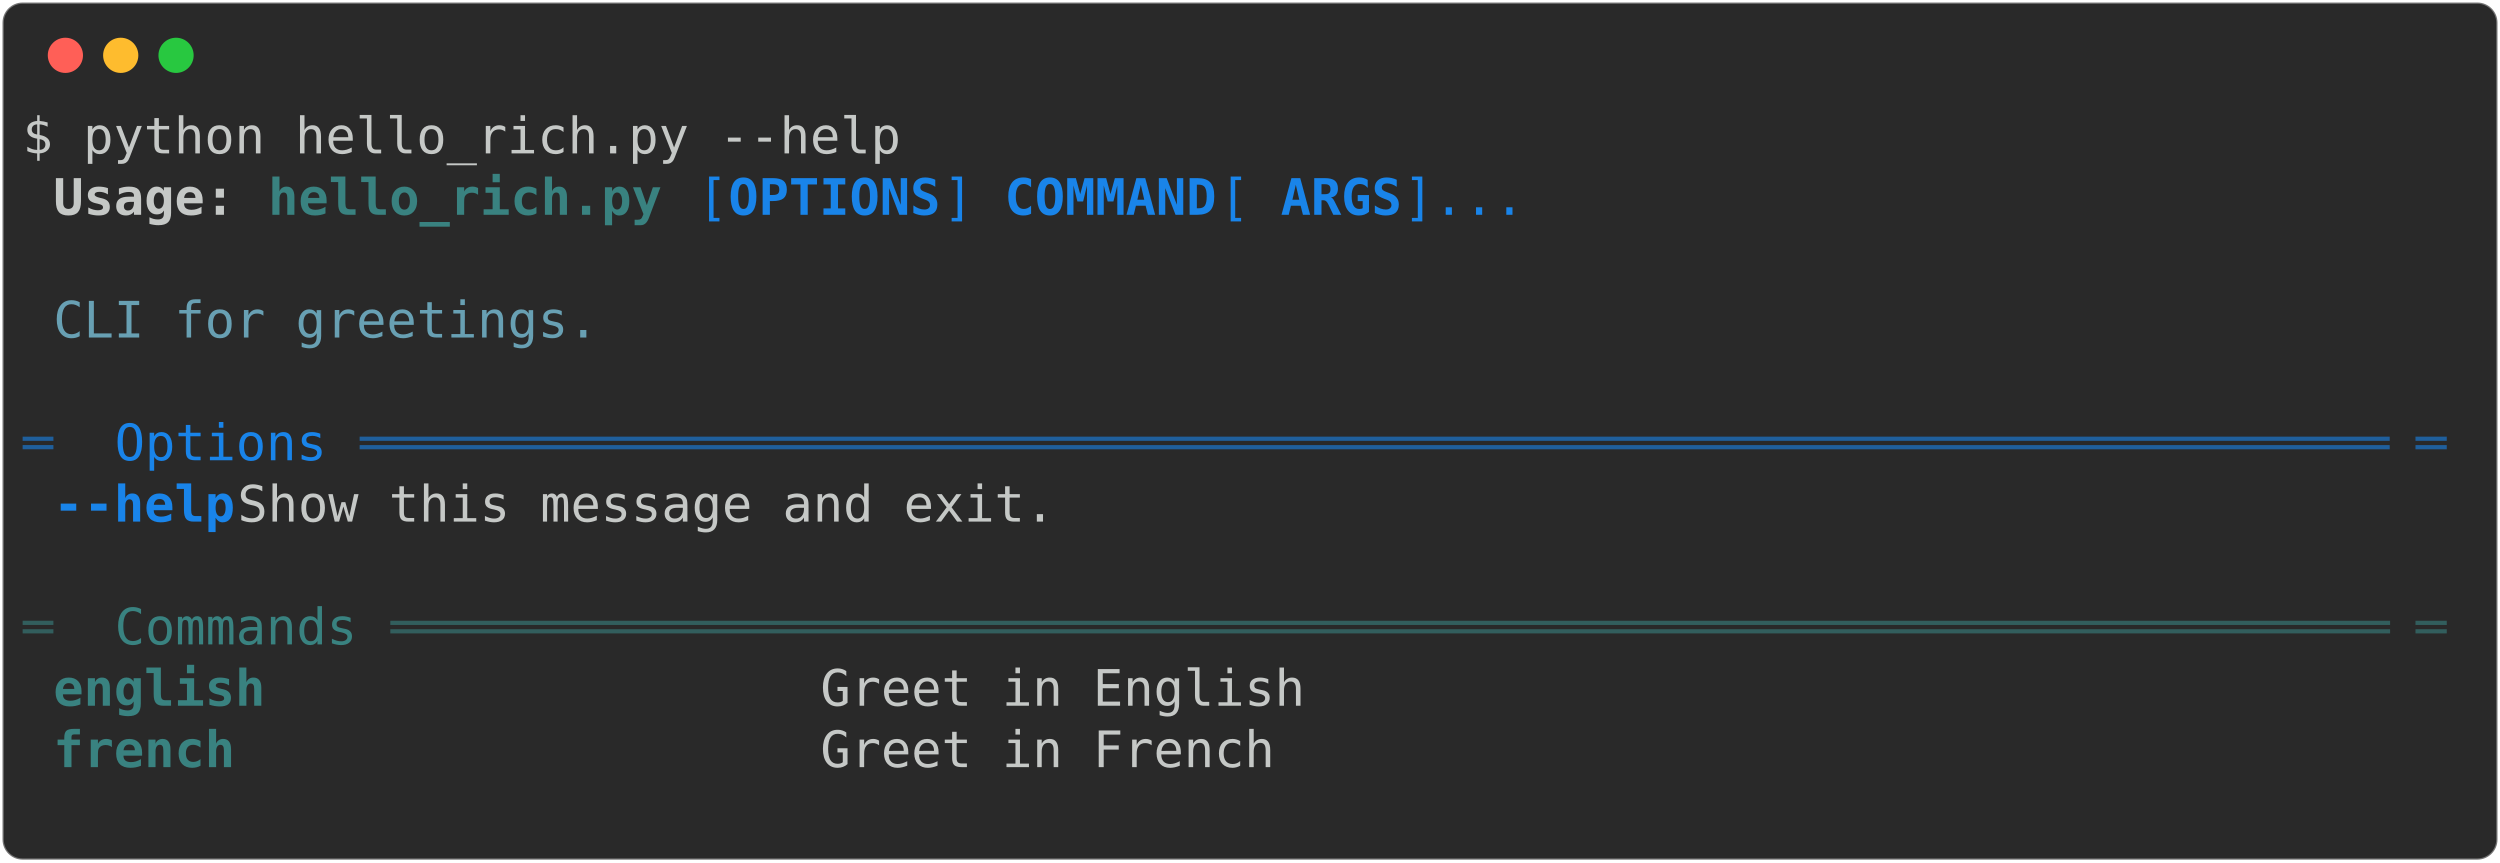
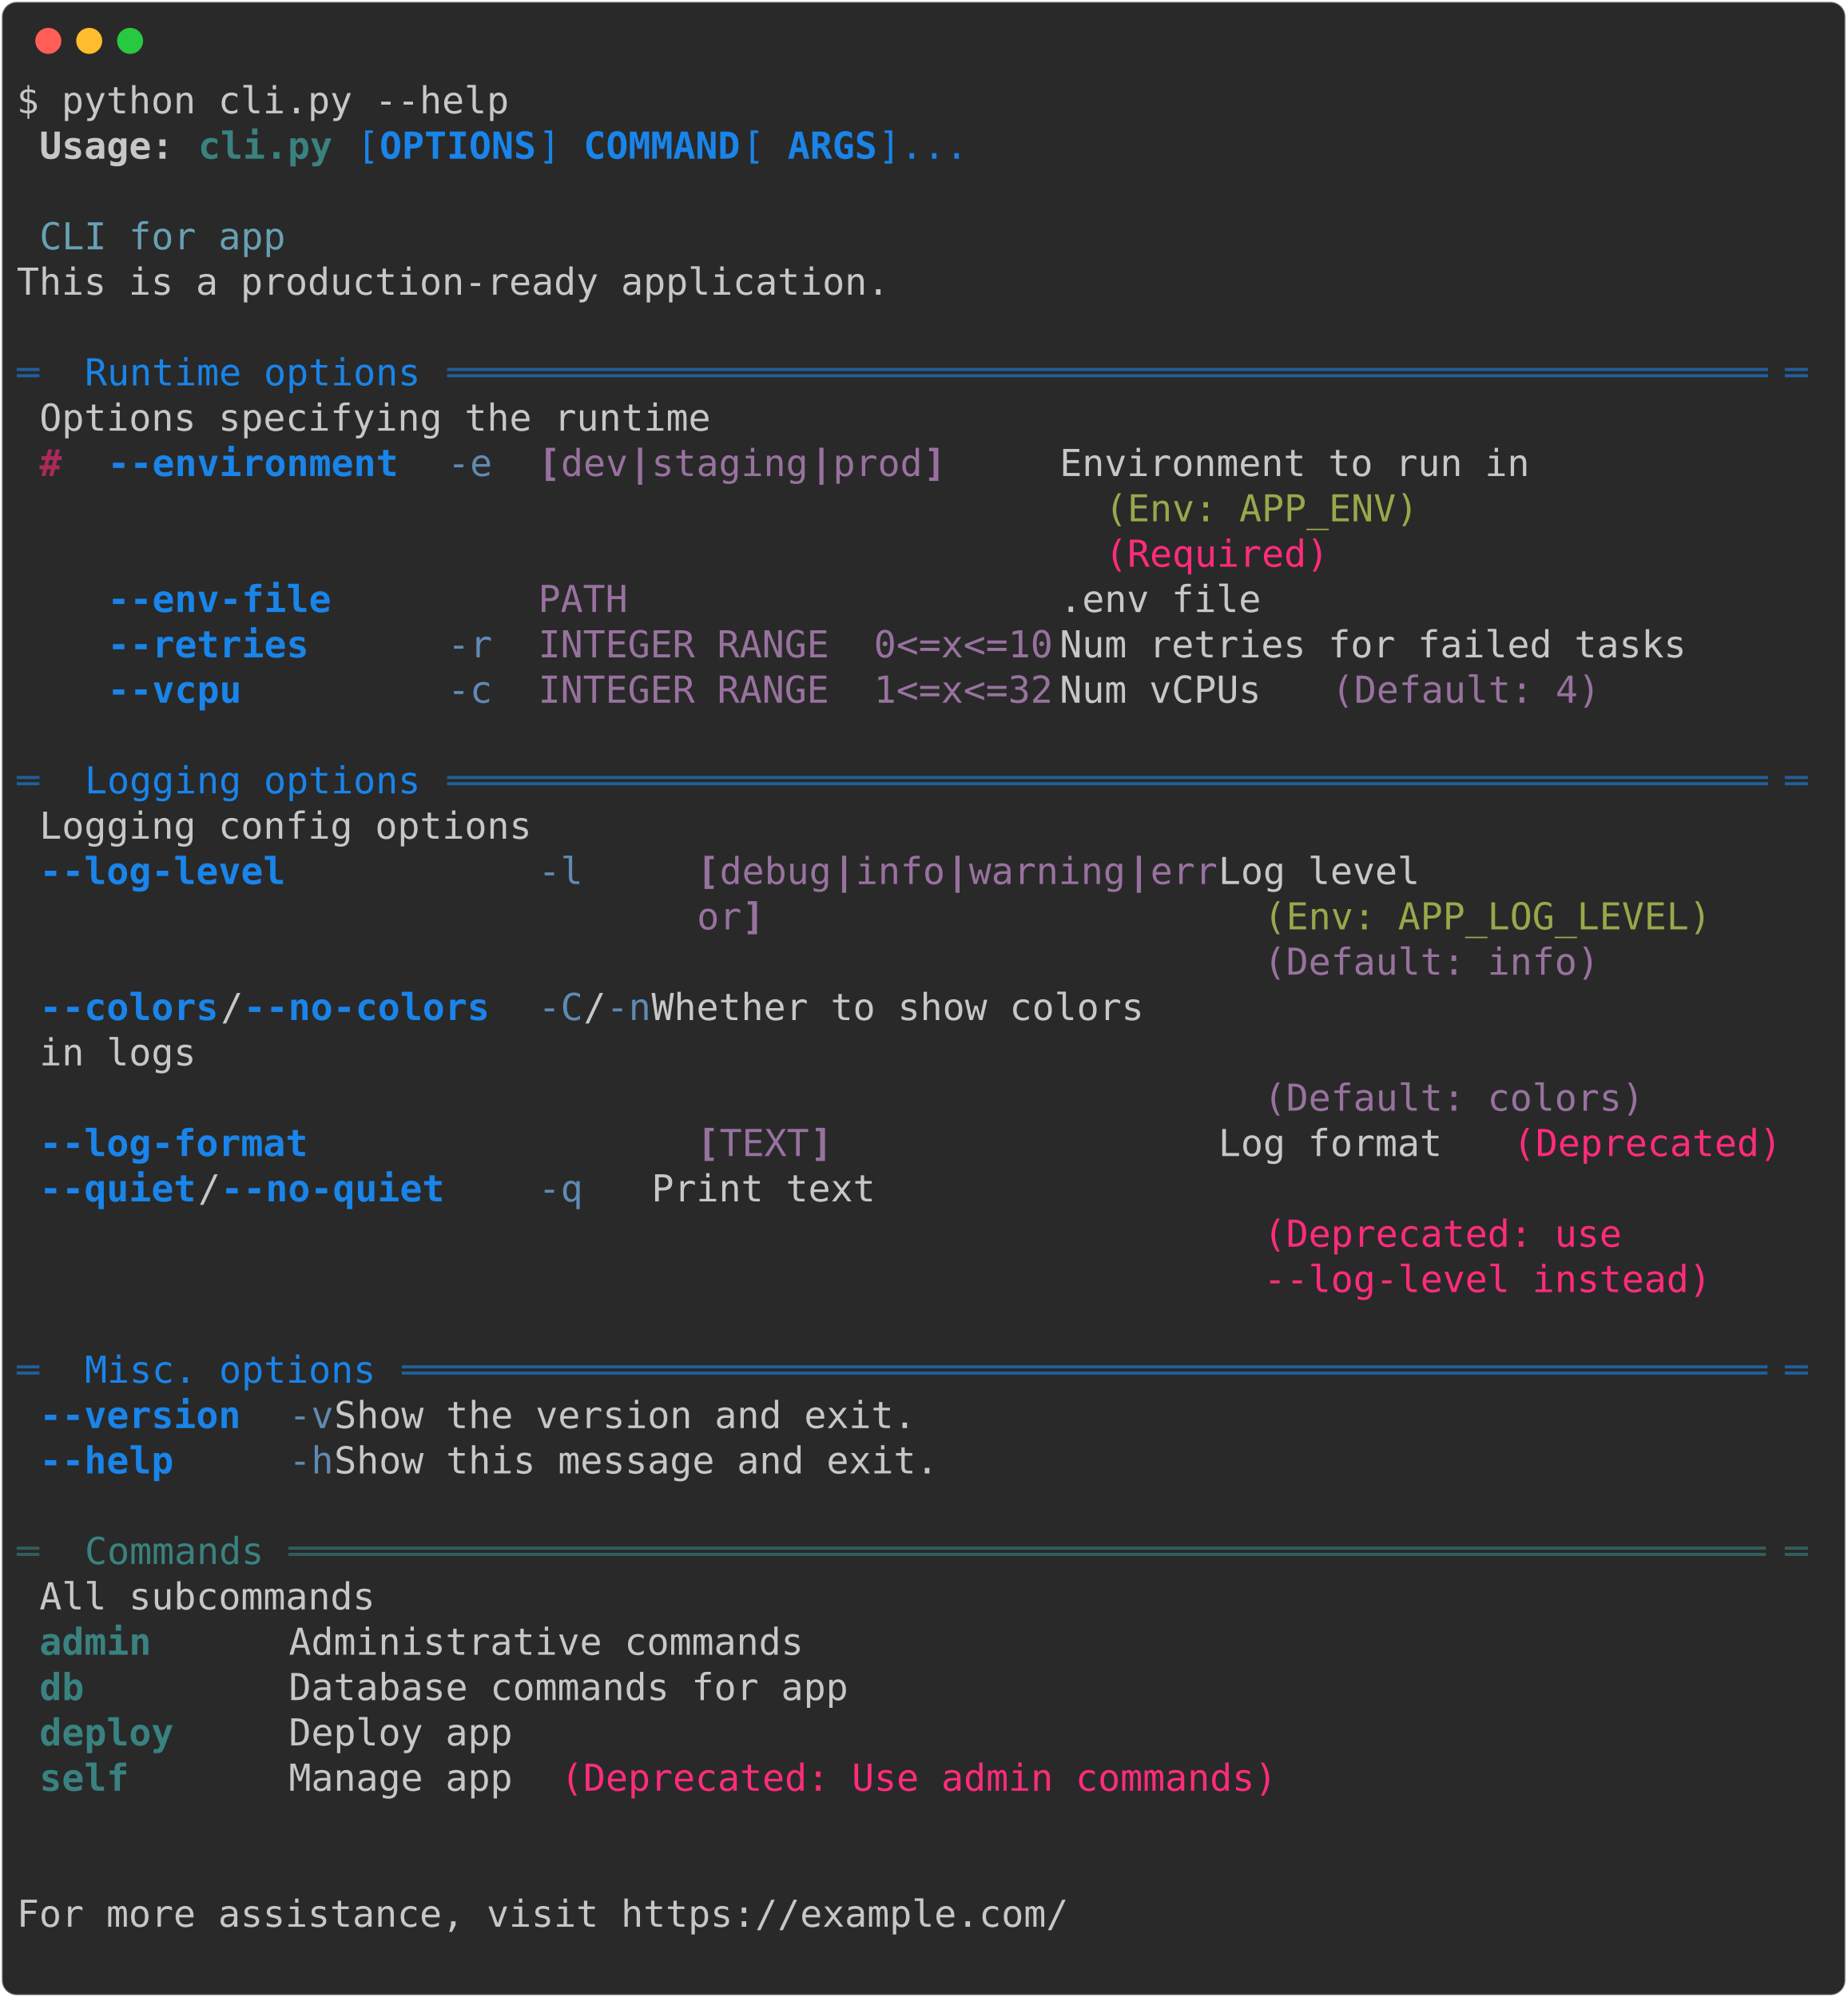
- <svg xmlns="http://www.w3.org/2000/svg" class="rich-terminal" viewBox="0 0 994 342.8">
+ <svg xmlns="http://www.w3.org/2000/svg" class="rich-terminal" viewBox="0 0 994 1074.8">
  <style>

    @font-face {
        font-family: "Fira Code";
        src: local("FiraCode-Regular"),
                url("https://cdnjs.cloudflare.com/ajax/libs/firacode/6.2.0/woff2/FiraCode-Regular.woff2") format("woff2"),
                url("https://cdnjs.cloudflare.com/ajax/libs/firacode/6.2.0/woff/FiraCode-Regular.woff") format("woff");
        font-style: normal;
        font-weight: 400;
    }
    @font-face {
        font-family: "Fira Code";
        src: local("FiraCode-Bold"),
                url("https://cdnjs.cloudflare.com/ajax/libs/firacode/6.2.0/woff2/FiraCode-Bold.woff2") format("woff2"),
                url("https://cdnjs.cloudflare.com/ajax/libs/firacode/6.2.0/woff/FiraCode-Bold.woff") format("woff");
        font-style: bold;
        font-weight: 700;
    }

-     .terminal-544450518-matrix {
+     .terminal-2406190159-matrix {
        font-family: Fira Code, monospace;
        font-size: 20px;
        line-height: 24.4px;
        font-variant-east-asian: full-width;
    }

-     .terminal-544450518-title {
+     .terminal-2406190159-title {
        font-size: 18px;
        font-weight: bold;
        font-family: arial;
    }

-     .terminal-544450518-r1 { fill: #c5c8c6 }
- .terminal-544450518-r2 { fill: #c5c8c6;font-weight: bold }
- .terminal-544450518-r3 { fill: #398280;font-weight: bold }
- .terminal-544450518-r4 { fill: #1984e9 }
- .terminal-544450518-r5 { fill: #1984e9;font-weight: bold }
- .terminal-544450518-r6 { fill: #68a0b3 }
- .terminal-544450518-r7 { fill: #1f5f9c }
- .terminal-544450518-r8 { fill: #325e5d }
- .terminal-544450518-r9 { fill: #398280 }
+     .terminal-2406190159-r1 { fill: #c5c8c6 }
+ .terminal-2406190159-r2 { fill: #c5c8c6;font-weight: bold }
+ .terminal-2406190159-r3 { fill: #398280;font-weight: bold }
+ .terminal-2406190159-r4 { fill: #1984e9 }
+ .terminal-2406190159-r5 { fill: #1984e9;font-weight: bold }
+ .terminal-2406190159-r6 { fill: #68a0b3 }
+ .terminal-2406190159-r7 { fill: #1f5f9c }
+ .terminal-2406190159-r8 { fill: #a92a59;font-weight: bold }
+ .terminal-2406190159-r9 { fill: #608ab1 }
+ .terminal-2406190159-r10 { fill: #98729f;font-weight: bold }
+ .terminal-2406190159-r11 { fill: #98729f }
+ .terminal-2406190159-r12 { fill: #98a84b }
+ .terminal-2406190159-r13 { fill: #ff2c7a }
+ .terminal-2406190159-r14 { fill: #325e5d }
+ .terminal-2406190159-r15 { fill: #398280 }
    </style>
  <defs>
-     <clipPath id="terminal-544450518-clip-terminal">
-       <rect x="0" y="0" width="975.0" height="291.8" />
-     </clipPath>
-     <clipPath id="terminal-544450518-line-0">
+     <clipPath id="terminal-2406190159-clip-terminal">
+       <rect x="0" y="0" width="975.0" height="1023.8" />
+     </clipPath>
+     <clipPath id="terminal-2406190159-line-0">
      <rect x="0" y="1.5" width="976" height="24.65" />
    </clipPath>
-     <clipPath id="terminal-544450518-line-1">
+     <clipPath id="terminal-2406190159-line-1">
      <rect x="0" y="25.9" width="976" height="24.65" />
    </clipPath>
-     <clipPath id="terminal-544450518-line-2">
+     <clipPath id="terminal-2406190159-line-2">
      <rect x="0" y="50.3" width="976" height="24.65" />
    </clipPath>
-     <clipPath id="terminal-544450518-line-3">
+     <clipPath id="terminal-2406190159-line-3">
      <rect x="0" y="74.7" width="976" height="24.65" />
    </clipPath>
-     <clipPath id="terminal-544450518-line-4">
+     <clipPath id="terminal-2406190159-line-4">
      <rect x="0" y="99.1" width="976" height="24.65" />
    </clipPath>
-     <clipPath id="terminal-544450518-line-5">
+     <clipPath id="terminal-2406190159-line-5">
      <rect x="0" y="123.5" width="976" height="24.65" />
    </clipPath>
-     <clipPath id="terminal-544450518-line-6">
+     <clipPath id="terminal-2406190159-line-6">
      <rect x="0" y="147.9" width="976" height="24.65" />
    </clipPath>
-     <clipPath id="terminal-544450518-line-7">
+     <clipPath id="terminal-2406190159-line-7">
      <rect x="0" y="172.3" width="976" height="24.65" />
    </clipPath>
-     <clipPath id="terminal-544450518-line-8">
+     <clipPath id="terminal-2406190159-line-8">
      <rect x="0" y="196.7" width="976" height="24.65" />
    </clipPath>
-     <clipPath id="terminal-544450518-line-9">
+     <clipPath id="terminal-2406190159-line-9">
      <rect x="0" y="221.1" width="976" height="24.65" />
    </clipPath>
-     <clipPath id="terminal-544450518-line-10">
+     <clipPath id="terminal-2406190159-line-10">
      <rect x="0" y="245.5" width="976" height="24.65" />
    </clipPath>
+     <clipPath id="terminal-2406190159-line-11">
+       <rect x="0" y="269.9" width="976" height="24.65" />
+     </clipPath>
+     <clipPath id="terminal-2406190159-line-12">
+       <rect x="0" y="294.3" width="976" height="24.65" />
+     </clipPath>
+     <clipPath id="terminal-2406190159-line-13">
+       <rect x="0" y="318.7" width="976" height="24.65" />
+     </clipPath>
+     <clipPath id="terminal-2406190159-line-14">
+       <rect x="0" y="343.1" width="976" height="24.65" />
+     </clipPath>
+     <clipPath id="terminal-2406190159-line-15">
+       <rect x="0" y="367.5" width="976" height="24.65" />
+     </clipPath>
+     <clipPath id="terminal-2406190159-line-16">
+       <rect x="0" y="391.9" width="976" height="24.65" />
+     </clipPath>
+     <clipPath id="terminal-2406190159-line-17">
+       <rect x="0" y="416.3" width="976" height="24.65" />
+     </clipPath>
+     <clipPath id="terminal-2406190159-line-18">
+       <rect x="0" y="440.7" width="976" height="24.65" />
+     </clipPath>
+     <clipPath id="terminal-2406190159-line-19">
+       <rect x="0" y="465.1" width="976" height="24.65" />
+     </clipPath>
+     <clipPath id="terminal-2406190159-line-20">
+       <rect x="0" y="489.5" width="976" height="24.65" />
+     </clipPath>
+     <clipPath id="terminal-2406190159-line-21">
+       <rect x="0" y="513.9" width="976" height="24.65" />
+     </clipPath>
+     <clipPath id="terminal-2406190159-line-22">
+       <rect x="0" y="538.3" width="976" height="24.65" />
+     </clipPath>
+     <clipPath id="terminal-2406190159-line-23">
+       <rect x="0" y="562.7" width="976" height="24.65" />
+     </clipPath>
+     <clipPath id="terminal-2406190159-line-24">
+       <rect x="0" y="587.1" width="976" height="24.65" />
+     </clipPath>
+     <clipPath id="terminal-2406190159-line-25">
+       <rect x="0" y="611.5" width="976" height="24.65" />
+     </clipPath>
+     <clipPath id="terminal-2406190159-line-26">
+       <rect x="0" y="635.9" width="976" height="24.65" />
+     </clipPath>
+     <clipPath id="terminal-2406190159-line-27">
+       <rect x="0" y="660.3" width="976" height="24.65" />
+     </clipPath>
+     <clipPath id="terminal-2406190159-line-28">
+       <rect x="0" y="684.7" width="976" height="24.65" />
+     </clipPath>
+     <clipPath id="terminal-2406190159-line-29">
+       <rect x="0" y="709.1" width="976" height="24.65" />
+     </clipPath>
+     <clipPath id="terminal-2406190159-line-30">
+       <rect x="0" y="733.5" width="976" height="24.65" />
+     </clipPath>
+     <clipPath id="terminal-2406190159-line-31">
+       <rect x="0" y="757.9" width="976" height="24.65" />
+     </clipPath>
+     <clipPath id="terminal-2406190159-line-32">
+       <rect x="0" y="782.3" width="976" height="24.65" />
+     </clipPath>
+     <clipPath id="terminal-2406190159-line-33">
+       <rect x="0" y="806.7" width="976" height="24.65" />
+     </clipPath>
+     <clipPath id="terminal-2406190159-line-34">
+       <rect x="0" y="831.1" width="976" height="24.65" />
+     </clipPath>
+     <clipPath id="terminal-2406190159-line-35">
+       <rect x="0" y="855.5" width="976" height="24.65" />
+     </clipPath>
+     <clipPath id="terminal-2406190159-line-36">
+       <rect x="0" y="879.9" width="976" height="24.65" />
+     </clipPath>
+     <clipPath id="terminal-2406190159-line-37">
+       <rect x="0" y="904.3" width="976" height="24.65" />
+     </clipPath>
+     <clipPath id="terminal-2406190159-line-38">
+       <rect x="0" y="928.7" width="976" height="24.65" />
+     </clipPath>
+     <clipPath id="terminal-2406190159-line-39">
+       <rect x="0" y="953.1" width="976" height="24.65" />
+     </clipPath>
+     <clipPath id="terminal-2406190159-line-40">
+       <rect x="0" y="977.5" width="976" height="24.65" />
+     </clipPath>
  </defs>
-   <rect fill="#292929" stroke="rgba(255,255,255,0.35)" stroke-width="1" x="1" y="1" width="992" height="340.8" rx="8" />
+   <rect fill="#292929" stroke="rgba(255,255,255,0.35)" stroke-width="1" x="1" y="1" width="992" height="1072.8" rx="8" />
  <g transform="translate(26,22)">
    <circle cx="0" cy="0" r="7" fill="#ff5f57" />
    <circle cx="22" cy="0" r="7" fill="#febc2e" />
    <circle cx="44" cy="0" r="7" fill="#28c840" />
  </g>
-   <g transform="translate(9, 41)" clip-path="url(#terminal-544450518-clip-terminal)">
-     <g class="terminal-544450518-matrix">
-       <text class="terminal-544450518-r1" x="0" y="20" textLength="353.8" clip-path="url(#terminal-544450518-line-0)">$ python hello_rich.py --help</text>
-       <text class="terminal-544450518-r1" x="976" y="20" textLength="12.2" clip-path="url(#terminal-544450518-line-0)">
- </text>
-       <text class="terminal-544450518-r2" x="12.2" y="44.4" textLength="73.2" clip-path="url(#terminal-544450518-line-1)">Usage:</text>
-       <text class="terminal-544450518-r3" x="97.6" y="44.4" textLength="158.6" clip-path="url(#terminal-544450518-line-1)">hello_rich.py</text>
-       <text class="terminal-544450518-r4" x="268.4" y="44.4" textLength="12.2" clip-path="url(#terminal-544450518-line-1)">[</text>
-       <text class="terminal-544450518-r5" x="280.6" y="44.4" textLength="85.4" clip-path="url(#terminal-544450518-line-1)">OPTIONS</text>
-       <text class="terminal-544450518-r4" x="366" y="44.4" textLength="24.4" clip-path="url(#terminal-544450518-line-1)">] </text>
-       <text class="terminal-544450518-r5" x="390.4" y="44.4" textLength="85.4" clip-path="url(#terminal-544450518-line-1)">COMMAND</text>
-       <text class="terminal-544450518-r4" x="475.8" y="44.4" textLength="24.4" clip-path="url(#terminal-544450518-line-1)"> [</text>
-       <text class="terminal-544450518-r5" x="500.2" y="44.4" textLength="48.8" clip-path="url(#terminal-544450518-line-1)">ARGS</text>
-       <text class="terminal-544450518-r4" x="549" y="44.4" textLength="48.8" clip-path="url(#terminal-544450518-line-1)">]...</text>
-       <text class="terminal-544450518-r1" x="976" y="44.4" textLength="12.2" clip-path="url(#terminal-544450518-line-1)">
- </text>
-       <text class="terminal-544450518-r1" x="976" y="68.8" textLength="12.2" clip-path="url(#terminal-544450518-line-2)">
- </text>
-       <text class="terminal-544450518-r6" x="12.2" y="93.2" textLength="219.6" clip-path="url(#terminal-544450518-line-3)">CLI for greetings.</text>
-       <text class="terminal-544450518-r1" x="976" y="93.2" textLength="12.2" clip-path="url(#terminal-544450518-line-3)">
- </text>
-       <text class="terminal-544450518-r1" x="976" y="117.6" textLength="12.2" clip-path="url(#terminal-544450518-line-4)">
- </text>
-       <text class="terminal-544450518-r7" x="0" y="142" textLength="24.4" clip-path="url(#terminal-544450518-line-5)"> ═</text>
-       <text class="terminal-544450518-r4" x="36.6" y="142" textLength="85.4" clip-path="url(#terminal-544450518-line-5)">Options</text>
-       <text class="terminal-544450518-r7" x="134.2" y="142" textLength="817.4" clip-path="url(#terminal-544450518-line-5)">═══════════════════════════════════════════════════════════════════</text>
-       <text class="terminal-544450518-r7" x="951.6" y="142" textLength="24.4" clip-path="url(#terminal-544450518-line-5)">═ </text>
-       <text class="terminal-544450518-r1" x="976" y="142" textLength="12.2" clip-path="url(#terminal-544450518-line-5)">
- </text>
-       <text class="terminal-544450518-r5" x="12.2" y="166.4" textLength="73.2" clip-path="url(#terminal-544450518-line-6)">--help</text>
-       <text class="terminal-544450518-r1" x="85.4" y="166.4" textLength="878.4" clip-path="url(#terminal-544450518-line-6)">  Show this message and exit.                                           </text>
-       <text class="terminal-544450518-r1" x="976" y="166.4" textLength="12.2" clip-path="url(#terminal-544450518-line-6)">
- </text>
-       <text class="terminal-544450518-r1" x="976" y="190.8" textLength="12.2" clip-path="url(#terminal-544450518-line-7)">
- </text>
-       <text class="terminal-544450518-r8" x="0" y="215.2" textLength="24.4" clip-path="url(#terminal-544450518-line-8)"> ═</text>
-       <text class="terminal-544450518-r9" x="36.6" y="215.2" textLength="97.6" clip-path="url(#terminal-544450518-line-8)">Commands</text>
-       <text class="terminal-544450518-r8" x="146.4" y="215.2" textLength="805.2" clip-path="url(#terminal-544450518-line-8)">══════════════════════════════════════════════════════════════════</text>
-       <text class="terminal-544450518-r8" x="951.6" y="215.2" textLength="24.4" clip-path="url(#terminal-544450518-line-8)">═ </text>
-       <text class="terminal-544450518-r1" x="976" y="215.2" textLength="12.2" clip-path="url(#terminal-544450518-line-8)">
- </text>
-       <text class="terminal-544450518-r3" x="12.2" y="239.6" textLength="292.8" clip-path="url(#terminal-544450518-line-9)">english                 </text>
-       <text class="terminal-544450518-r1" x="317.2" y="239.6" textLength="646.6" clip-path="url(#terminal-544450518-line-9)"> Greet in English                                    </text>
-       <text class="terminal-544450518-r1" x="976" y="239.6" textLength="12.2" clip-path="url(#terminal-544450518-line-9)">
- </text>
-       <text class="terminal-544450518-r3" x="12.2" y="264" textLength="292.8" clip-path="url(#terminal-544450518-line-10)">french                  </text>
-       <text class="terminal-544450518-r1" x="317.2" y="264" textLength="646.6" clip-path="url(#terminal-544450518-line-10)"> Greet in French                                     </text>
-       <text class="terminal-544450518-r1" x="976" y="264" textLength="12.2" clip-path="url(#terminal-544450518-line-10)">
- </text>
-       <text class="terminal-544450518-r1" x="976" y="288.4" textLength="12.2" clip-path="url(#terminal-544450518-line-11)">
+   <g transform="translate(9, 41)" clip-path="url(#terminal-2406190159-clip-terminal)">
+     <g class="terminal-2406190159-matrix">
+       <text class="terminal-2406190159-r1" x="0" y="20" textLength="268.4" clip-path="url(#terminal-2406190159-line-0)">$ python cli.py --help</text>
+       <text class="terminal-2406190159-r1" x="976" y="20" textLength="12.2" clip-path="url(#terminal-2406190159-line-0)">
+ </text>
+       <text class="terminal-2406190159-r2" x="12.2" y="44.4" textLength="73.2" clip-path="url(#terminal-2406190159-line-1)">Usage:</text>
+       <text class="terminal-2406190159-r3" x="97.6" y="44.4" textLength="73.2" clip-path="url(#terminal-2406190159-line-1)">cli.py</text>
+       <text class="terminal-2406190159-r4" x="183" y="44.4" textLength="12.2" clip-path="url(#terminal-2406190159-line-1)">[</text>
+       <text class="terminal-2406190159-r5" x="195.2" y="44.4" textLength="85.4" clip-path="url(#terminal-2406190159-line-1)">OPTIONS</text>
+       <text class="terminal-2406190159-r4" x="280.6" y="44.4" textLength="24.4" clip-path="url(#terminal-2406190159-line-1)">] </text>
+       <text class="terminal-2406190159-r5" x="305" y="44.4" textLength="85.4" clip-path="url(#terminal-2406190159-line-1)">COMMAND</text>
+       <text class="terminal-2406190159-r4" x="390.4" y="44.4" textLength="24.4" clip-path="url(#terminal-2406190159-line-1)"> [</text>
+       <text class="terminal-2406190159-r5" x="414.8" y="44.4" textLength="48.8" clip-path="url(#terminal-2406190159-line-1)">ARGS</text>
+       <text class="terminal-2406190159-r4" x="463.6" y="44.4" textLength="48.8" clip-path="url(#terminal-2406190159-line-1)">]...</text>
+       <text class="terminal-2406190159-r1" x="976" y="44.4" textLength="12.2" clip-path="url(#terminal-2406190159-line-1)">
+ </text>
+       <text class="terminal-2406190159-r1" x="976" y="68.8" textLength="12.2" clip-path="url(#terminal-2406190159-line-2)">
+ </text>
+       <text class="terminal-2406190159-r6" x="12.2" y="93.2" textLength="134.2" clip-path="url(#terminal-2406190159-line-3)">CLI for app</text>
+       <text class="terminal-2406190159-r1" x="976" y="93.2" textLength="12.2" clip-path="url(#terminal-2406190159-line-3)">
+ </text>
+       <text class="terminal-2406190159-r1" x="0" y="117.6" textLength="976" clip-path="url(#terminal-2406190159-line-4)"> This is a production-ready application.                                        </text>
+       <text class="terminal-2406190159-r1" x="976" y="117.6" textLength="12.2" clip-path="url(#terminal-2406190159-line-4)">
+ </text>
+       <text class="terminal-2406190159-r1" x="976" y="142" textLength="12.2" clip-path="url(#terminal-2406190159-line-5)">
+ </text>
+       <text class="terminal-2406190159-r7" x="0" y="166.4" textLength="24.4" clip-path="url(#terminal-2406190159-line-6)"> ═</text>
+       <text class="terminal-2406190159-r4" x="36.6" y="166.4" textLength="183" clip-path="url(#terminal-2406190159-line-6)">Runtime options</text>
+       <text class="terminal-2406190159-r7" x="231.8" y="166.4" textLength="719.8" clip-path="url(#terminal-2406190159-line-6)">═══════════════════════════════════════════════════════════</text>
+       <text class="terminal-2406190159-r7" x="951.6" y="166.4" textLength="24.4" clip-path="url(#terminal-2406190159-line-6)">═ </text>
+       <text class="terminal-2406190159-r1" x="976" y="166.4" textLength="12.2" clip-path="url(#terminal-2406190159-line-6)">
+ </text>
+       <text class="terminal-2406190159-r1" x="12.2" y="190.8" textLength="366" clip-path="url(#terminal-2406190159-line-7)">Options specifying the runtime</text>
+       <text class="terminal-2406190159-r1" x="976" y="190.8" textLength="12.2" clip-path="url(#terminal-2406190159-line-7)">
+ </text>
+       <text class="terminal-2406190159-r8" x="12.2" y="215.2" textLength="12.2" clip-path="url(#terminal-2406190159-line-8)">#</text>
+       <text class="terminal-2406190159-r5" x="48.8" y="215.2" textLength="158.6" clip-path="url(#terminal-2406190159-line-8)">--environment</text>
+       <text class="terminal-2406190159-r9" x="231.8" y="215.2" textLength="24.4" clip-path="url(#terminal-2406190159-line-8)">-e</text>
+       <text class="terminal-2406190159-r10" x="280.6" y="215.2" textLength="12.2" clip-path="url(#terminal-2406190159-line-8)">[</text>
+       <text class="terminal-2406190159-r11" x="292.8" y="215.2" textLength="36.6" clip-path="url(#terminal-2406190159-line-8)">dev</text>
+       <text class="terminal-2406190159-r10" x="329.4" y="215.2" textLength="12.2" clip-path="url(#terminal-2406190159-line-8)">|</text>
+       <text class="terminal-2406190159-r11" x="341.6" y="215.2" textLength="85.4" clip-path="url(#terminal-2406190159-line-8)">staging</text>
+       <text class="terminal-2406190159-r10" x="427" y="215.2" textLength="12.2" clip-path="url(#terminal-2406190159-line-8)">|</text>
+       <text class="terminal-2406190159-r11" x="439.2" y="215.2" textLength="48.8" clip-path="url(#terminal-2406190159-line-8)">prod</text>
+       <text class="terminal-2406190159-r10" x="488" y="215.2" textLength="12.2" clip-path="url(#terminal-2406190159-line-8)">]</text>
+       <text class="terminal-2406190159-r1" x="561.2" y="215.2" textLength="402.6" clip-path="url(#terminal-2406190159-line-8)">  Environment to run in          </text>
+       <text class="terminal-2406190159-r1" x="976" y="215.2" textLength="12.2" clip-path="url(#terminal-2406190159-line-8)">
+ </text>
+       <text class="terminal-2406190159-r12" x="585.6" y="239.6" textLength="256.2" clip-path="url(#terminal-2406190159-line-9)">(Env: APP_ENV)       </text>
+       <text class="terminal-2406190159-r1" x="976" y="239.6" textLength="12.2" clip-path="url(#terminal-2406190159-line-9)">
+ </text>
+       <text class="terminal-2406190159-r13" x="585.6" y="264" textLength="256.2" clip-path="url(#terminal-2406190159-line-10)">(Required)           </text>
+       <text class="terminal-2406190159-r1" x="976" y="264" textLength="12.2" clip-path="url(#terminal-2406190159-line-10)">
+ </text>
+       <text class="terminal-2406190159-r5" x="48.8" y="288.4" textLength="158.6" clip-path="url(#terminal-2406190159-line-11)">--env-file   </text>
+       <text class="terminal-2406190159-r11" x="280.6" y="288.4" textLength="280.6" clip-path="url(#terminal-2406190159-line-11)">PATH                   </text>
+       <text class="terminal-2406190159-r1" x="561.2" y="288.4" textLength="402.6" clip-path="url(#terminal-2406190159-line-11)">  .env file                      </text>
+       <text class="terminal-2406190159-r1" x="976" y="288.4" textLength="12.2" clip-path="url(#terminal-2406190159-line-11)">
+ </text>
+       <text class="terminal-2406190159-r5" x="48.8" y="312.8" textLength="158.6" clip-path="url(#terminal-2406190159-line-12)">--retries    </text>
+       <text class="terminal-2406190159-r9" x="231.8" y="312.8" textLength="24.4" clip-path="url(#terminal-2406190159-line-12)">-r</text>
+       <text class="terminal-2406190159-r11" x="280.6" y="312.8" textLength="280.6" clip-path="url(#terminal-2406190159-line-12)">INTEGER RANGE  0&lt;=x&lt;=10</text>
+       <text class="terminal-2406190159-r1" x="561.2" y="312.8" textLength="402.6" clip-path="url(#terminal-2406190159-line-12)">  Num retries for failed tasks   </text>
+       <text class="terminal-2406190159-r1" x="976" y="312.8" textLength="12.2" clip-path="url(#terminal-2406190159-line-12)">
+ </text>
+       <text class="terminal-2406190159-r5" x="48.8" y="337.2" textLength="158.6" clip-path="url(#terminal-2406190159-line-13)">--vcpu       </text>
+       <text class="terminal-2406190159-r9" x="231.8" y="337.2" textLength="24.4" clip-path="url(#terminal-2406190159-line-13)">-c</text>
+       <text class="terminal-2406190159-r11" x="280.6" y="337.2" textLength="280.6" clip-path="url(#terminal-2406190159-line-13)">INTEGER RANGE  1&lt;=x&lt;=32</text>
+       <text class="terminal-2406190159-r1" x="561.2" y="337.2" textLength="146.4" clip-path="url(#terminal-2406190159-line-13)">  Num vCPUs </text>
+       <text class="terminal-2406190159-r11" x="707.6" y="337.2" textLength="146.4" clip-path="url(#terminal-2406190159-line-13)">(Default: 4)</text>
+       <text class="terminal-2406190159-r1" x="976" y="337.2" textLength="12.2" clip-path="url(#terminal-2406190159-line-13)">
+ </text>
+       <text class="terminal-2406190159-r1" x="976" y="361.6" textLength="12.2" clip-path="url(#terminal-2406190159-line-14)">
+ </text>
+       <text class="terminal-2406190159-r7" x="0" y="386" textLength="24.4" clip-path="url(#terminal-2406190159-line-15)"> ═</text>
+       <text class="terminal-2406190159-r4" x="36.6" y="386" textLength="183" clip-path="url(#terminal-2406190159-line-15)">Logging options</text>
+       <text class="terminal-2406190159-r7" x="231.8" y="386" textLength="719.8" clip-path="url(#terminal-2406190159-line-15)">═══════════════════════════════════════════════════════════</text>
+       <text class="terminal-2406190159-r7" x="951.6" y="386" textLength="24.4" clip-path="url(#terminal-2406190159-line-15)">═ </text>
+       <text class="terminal-2406190159-r1" x="976" y="386" textLength="12.2" clip-path="url(#terminal-2406190159-line-15)">
+ </text>
+       <text class="terminal-2406190159-r1" x="12.2" y="410.4" textLength="268.4" clip-path="url(#terminal-2406190159-line-16)">Logging config options</text>
+       <text class="terminal-2406190159-r1" x="976" y="410.4" textLength="12.2" clip-path="url(#terminal-2406190159-line-16)">
+ </text>
+       <text class="terminal-2406190159-r5" x="12.2" y="434.8" textLength="244" clip-path="url(#terminal-2406190159-line-17)">--log-level         </text>
+       <text class="terminal-2406190159-r9" x="280.6" y="434.8" textLength="61" clip-path="url(#terminal-2406190159-line-17)">-l   </text>
+       <text class="terminal-2406190159-r10" x="366" y="434.8" textLength="12.2" clip-path="url(#terminal-2406190159-line-17)">[</text>
+       <text class="terminal-2406190159-r11" x="378.2" y="434.8" textLength="61" clip-path="url(#terminal-2406190159-line-17)">debug</text>
+       <text class="terminal-2406190159-r10" x="439.2" y="434.8" textLength="12.2" clip-path="url(#terminal-2406190159-line-17)">|</text>
+       <text class="terminal-2406190159-r11" x="451.4" y="434.8" textLength="48.8" clip-path="url(#terminal-2406190159-line-17)">info</text>
+       <text class="terminal-2406190159-r10" x="500.2" y="434.8" textLength="12.2" clip-path="url(#terminal-2406190159-line-17)">|</text>
+       <text class="terminal-2406190159-r11" x="512.4" y="434.8" textLength="85.4" clip-path="url(#terminal-2406190159-line-17)">warning</text>
+       <text class="terminal-2406190159-r10" x="597.8" y="434.8" textLength="12.2" clip-path="url(#terminal-2406190159-line-17)">|</text>
+       <text class="terminal-2406190159-r11" x="610" y="434.8" textLength="36.6" clip-path="url(#terminal-2406190159-line-17)">err</text>
+       <text class="terminal-2406190159-r1" x="646.6" y="434.8" textLength="317.2" clip-path="url(#terminal-2406190159-line-17)">  Log level               </text>
+       <text class="terminal-2406190159-r1" x="976" y="434.8" textLength="12.2" clip-path="url(#terminal-2406190159-line-17)">
+ </text>
+       <text class="terminal-2406190159-r11" x="366" y="459.2" textLength="24.4" clip-path="url(#terminal-2406190159-line-18)">or</text>
+       <text class="terminal-2406190159-r10" x="390.4" y="459.2" textLength="12.2" clip-path="url(#terminal-2406190159-line-18)">]</text>
+       <text class="terminal-2406190159-r12" x="671" y="459.2" textLength="244" clip-path="url(#terminal-2406190159-line-18)">(Env: APP_LOG_LEVEL)</text>
+       <text class="terminal-2406190159-r1" x="976" y="459.2" textLength="12.2" clip-path="url(#terminal-2406190159-line-18)">
+ </text>
+       <text class="terminal-2406190159-r11" x="671" y="483.6" textLength="244" clip-path="url(#terminal-2406190159-line-19)">(Default: info)     </text>
+       <text class="terminal-2406190159-r1" x="976" y="483.6" textLength="12.2" clip-path="url(#terminal-2406190159-line-19)">
+ </text>
+       <text class="terminal-2406190159-r5" x="12.2" y="508" textLength="97.6" clip-path="url(#terminal-2406190159-line-20)">--colors</text>
+       <text class="terminal-2406190159-r1" x="109.8" y="508" textLength="12.2" clip-path="url(#terminal-2406190159-line-20)">/</text>
+       <text class="terminal-2406190159-r5" x="122" y="508" textLength="134.2" clip-path="url(#terminal-2406190159-line-20)">--no-colors</text>
+       <text class="terminal-2406190159-r9" x="280.6" y="508" textLength="24.4" clip-path="url(#terminal-2406190159-line-20)">-C</text>
+       <text class="terminal-2406190159-r1" x="305" y="508" textLength="12.2" clip-path="url(#terminal-2406190159-line-20)">/</text>
+       <text class="terminal-2406190159-r9" x="317.2" y="508" textLength="24.4" clip-path="url(#terminal-2406190159-line-20)">-n</text>
+       <text class="terminal-2406190159-r1" x="341.6" y="508" textLength="622.2" clip-path="url(#terminal-2406190159-line-20)">                           Whether to show colors  </text>
+       <text class="terminal-2406190159-r1" x="976" y="508" textLength="12.2" clip-path="url(#terminal-2406190159-line-20)">
+ </text>
+       <text class="terminal-2406190159-r1" x="12.2" y="532.4" textLength="951.6" clip-path="url(#terminal-2406190159-line-21)">                                                      in logs                 </text>
+       <text class="terminal-2406190159-r1" x="976" y="532.4" textLength="12.2" clip-path="url(#terminal-2406190159-line-21)">
+ </text>
+       <text class="terminal-2406190159-r11" x="671" y="556.8" textLength="292.8" clip-path="url(#terminal-2406190159-line-22)">(Default: colors)       </text>
+       <text class="terminal-2406190159-r1" x="976" y="556.8" textLength="12.2" clip-path="url(#terminal-2406190159-line-22)">
+ </text>
+       <text class="terminal-2406190159-r5" x="12.2" y="581.2" textLength="244" clip-path="url(#terminal-2406190159-line-23)">--log-format        </text>
+       <text class="terminal-2406190159-r10" x="366" y="581.2" textLength="12.2" clip-path="url(#terminal-2406190159-line-23)">[</text>
+       <text class="terminal-2406190159-r11" x="378.2" y="581.2" textLength="48.8" clip-path="url(#terminal-2406190159-line-23)">TEXT</text>
+       <text class="terminal-2406190159-r10" x="427" y="581.2" textLength="12.2" clip-path="url(#terminal-2406190159-line-23)">]</text>
+       <text class="terminal-2406190159-r1" x="646.6" y="581.2" textLength="158.6" clip-path="url(#terminal-2406190159-line-23)">  Log format </text>
+       <text class="terminal-2406190159-r13" x="805.2" y="581.2" textLength="146.4" clip-path="url(#terminal-2406190159-line-23)">(Deprecated)</text>
+       <text class="terminal-2406190159-r1" x="976" y="581.2" textLength="12.2" clip-path="url(#terminal-2406190159-line-23)">
+ </text>
+       <text class="terminal-2406190159-r5" x="12.2" y="605.6" textLength="85.4" clip-path="url(#terminal-2406190159-line-24)">--quiet</text>
+       <text class="terminal-2406190159-r1" x="97.6" y="605.6" textLength="12.2" clip-path="url(#terminal-2406190159-line-24)">/</text>
+       <text class="terminal-2406190159-r5" x="109.8" y="605.6" textLength="122" clip-path="url(#terminal-2406190159-line-24)">--no-quiet</text>
+       <text class="terminal-2406190159-r9" x="280.6" y="605.6" textLength="61" clip-path="url(#terminal-2406190159-line-24)">-q   </text>
+       <text class="terminal-2406190159-r1" x="341.6" y="605.6" textLength="622.2" clip-path="url(#terminal-2406190159-line-24)">                           Print text              </text>
+       <text class="terminal-2406190159-r1" x="976" y="605.6" textLength="12.2" clip-path="url(#terminal-2406190159-line-24)">
+ </text>
+       <text class="terminal-2406190159-r13" x="671" y="630" textLength="292.8" clip-path="url(#terminal-2406190159-line-25)">(Deprecated: use        </text>
+       <text class="terminal-2406190159-r1" x="976" y="630" textLength="12.2" clip-path="url(#terminal-2406190159-line-25)">
+ </text>
+       <text class="terminal-2406190159-r13" x="671" y="654.4" textLength="292.8" clip-path="url(#terminal-2406190159-line-26)">--log-level instead)    </text>
+       <text class="terminal-2406190159-r1" x="976" y="654.4" textLength="12.2" clip-path="url(#terminal-2406190159-line-26)">
+ </text>
+       <text class="terminal-2406190159-r1" x="976" y="678.8" textLength="12.2" clip-path="url(#terminal-2406190159-line-27)">
+ </text>
+       <text class="terminal-2406190159-r7" x="0" y="703.2" textLength="24.4" clip-path="url(#terminal-2406190159-line-28)"> ═</text>
+       <text class="terminal-2406190159-r4" x="36.6" y="703.2" textLength="158.6" clip-path="url(#terminal-2406190159-line-28)">Misc. options</text>
+       <text class="terminal-2406190159-r7" x="207.4" y="703.2" textLength="744.2" clip-path="url(#terminal-2406190159-line-28)">═════════════════════════════════════════════════════════════</text>
+       <text class="terminal-2406190159-r7" x="951.6" y="703.2" textLength="24.4" clip-path="url(#terminal-2406190159-line-28)">═ </text>
+       <text class="terminal-2406190159-r1" x="976" y="703.2" textLength="12.2" clip-path="url(#terminal-2406190159-line-28)">
+ </text>
+       <text class="terminal-2406190159-r5" x="12.2" y="727.6" textLength="109.8" clip-path="url(#terminal-2406190159-line-29)">--version</text>
+       <text class="terminal-2406190159-r9" x="146.4" y="727.6" textLength="24.4" clip-path="url(#terminal-2406190159-line-29)">-v</text>
+       <text class="terminal-2406190159-r1" x="170.8" y="727.6" textLength="793" clip-path="url(#terminal-2406190159-line-29)">  Show the version and exit.                                     </text>
+       <text class="terminal-2406190159-r1" x="976" y="727.6" textLength="12.2" clip-path="url(#terminal-2406190159-line-29)">
+ </text>
+       <text class="terminal-2406190159-r5" x="12.2" y="752" textLength="109.8" clip-path="url(#terminal-2406190159-line-30)">--help   </text>
+       <text class="terminal-2406190159-r9" x="146.4" y="752" textLength="24.4" clip-path="url(#terminal-2406190159-line-30)">-h</text>
+       <text class="terminal-2406190159-r1" x="170.8" y="752" textLength="793" clip-path="url(#terminal-2406190159-line-30)">  Show this message and exit.                                    </text>
+       <text class="terminal-2406190159-r1" x="976" y="752" textLength="12.2" clip-path="url(#terminal-2406190159-line-30)">
+ </text>
+       <text class="terminal-2406190159-r1" x="976" y="776.4" textLength="12.2" clip-path="url(#terminal-2406190159-line-31)">
+ </text>
+       <text class="terminal-2406190159-r14" x="0" y="800.8" textLength="24.4" clip-path="url(#terminal-2406190159-line-32)"> ═</text>
+       <text class="terminal-2406190159-r15" x="36.6" y="800.8" textLength="97.6" clip-path="url(#terminal-2406190159-line-32)">Commands</text>
+       <text class="terminal-2406190159-r14" x="146.4" y="800.8" textLength="805.2" clip-path="url(#terminal-2406190159-line-32)">══════════════════════════════════════════════════════════════════</text>
+       <text class="terminal-2406190159-r14" x="951.6" y="800.8" textLength="24.4" clip-path="url(#terminal-2406190159-line-32)">═ </text>
+       <text class="terminal-2406190159-r1" x="976" y="800.8" textLength="12.2" clip-path="url(#terminal-2406190159-line-32)">
+ </text>
+       <text class="terminal-2406190159-r1" x="12.2" y="825.2" textLength="183" clip-path="url(#terminal-2406190159-line-33)">All subcommands</text>
+       <text class="terminal-2406190159-r1" x="976" y="825.2" textLength="12.2" clip-path="url(#terminal-2406190159-line-33)">
+ </text>
+       <text class="terminal-2406190159-r3" x="12.2" y="849.6" textLength="122" clip-path="url(#terminal-2406190159-line-34)">admin     </text>
+       <text class="terminal-2406190159-r1" x="146.4" y="849.6" textLength="817.4" clip-path="url(#terminal-2406190159-line-34)"> Administrative commands                                           </text>
+       <text class="terminal-2406190159-r1" x="976" y="849.6" textLength="12.2" clip-path="url(#terminal-2406190159-line-34)">
+ </text>
+       <text class="terminal-2406190159-r3" x="12.2" y="874" textLength="122" clip-path="url(#terminal-2406190159-line-35)">db        </text>
+       <text class="terminal-2406190159-r1" x="146.4" y="874" textLength="817.4" clip-path="url(#terminal-2406190159-line-35)"> Database commands for app                                         </text>
+       <text class="terminal-2406190159-r1" x="976" y="874" textLength="12.2" clip-path="url(#terminal-2406190159-line-35)">
+ </text>
+       <text class="terminal-2406190159-r3" x="12.2" y="898.4" textLength="122" clip-path="url(#terminal-2406190159-line-36)">deploy    </text>
+       <text class="terminal-2406190159-r1" x="146.4" y="898.4" textLength="817.4" clip-path="url(#terminal-2406190159-line-36)"> Deploy app                                                        </text>
+       <text class="terminal-2406190159-r1" x="976" y="898.4" textLength="12.2" clip-path="url(#terminal-2406190159-line-36)">
+ </text>
+       <text class="terminal-2406190159-r3" x="12.2" y="922.8" textLength="122" clip-path="url(#terminal-2406190159-line-37)">self      </text>
+       <text class="terminal-2406190159-r1" x="146.4" y="922.8" textLength="146.4" clip-path="url(#terminal-2406190159-line-37)"> Manage app </text>
+       <text class="terminal-2406190159-r13" x="292.8" y="922.8" textLength="390.4" clip-path="url(#terminal-2406190159-line-37)">(Deprecated: Use admin commands)</text>
+       <text class="terminal-2406190159-r1" x="976" y="922.8" textLength="12.2" clip-path="url(#terminal-2406190159-line-37)">
+ </text>
+       <text class="terminal-2406190159-r1" x="976" y="947.2" textLength="12.2" clip-path="url(#terminal-2406190159-line-38)">
+ </text>
+       <text class="terminal-2406190159-r1" x="976" y="971.6" textLength="12.2" clip-path="url(#terminal-2406190159-line-39)">
+ </text>
+       <text class="terminal-2406190159-r1" x="0" y="996" textLength="976" clip-path="url(#terminal-2406190159-line-40)"> For more assistance, visit https://example.com/                                </text>
+       <text class="terminal-2406190159-r1" x="976" y="996" textLength="12.2" clip-path="url(#terminal-2406190159-line-40)">
+ </text>
+       <text class="terminal-2406190159-r1" x="976" y="1020.4" textLength="12.2" clip-path="url(#terminal-2406190159-line-41)">
</text>
    </g>
  </g>
</svg>
